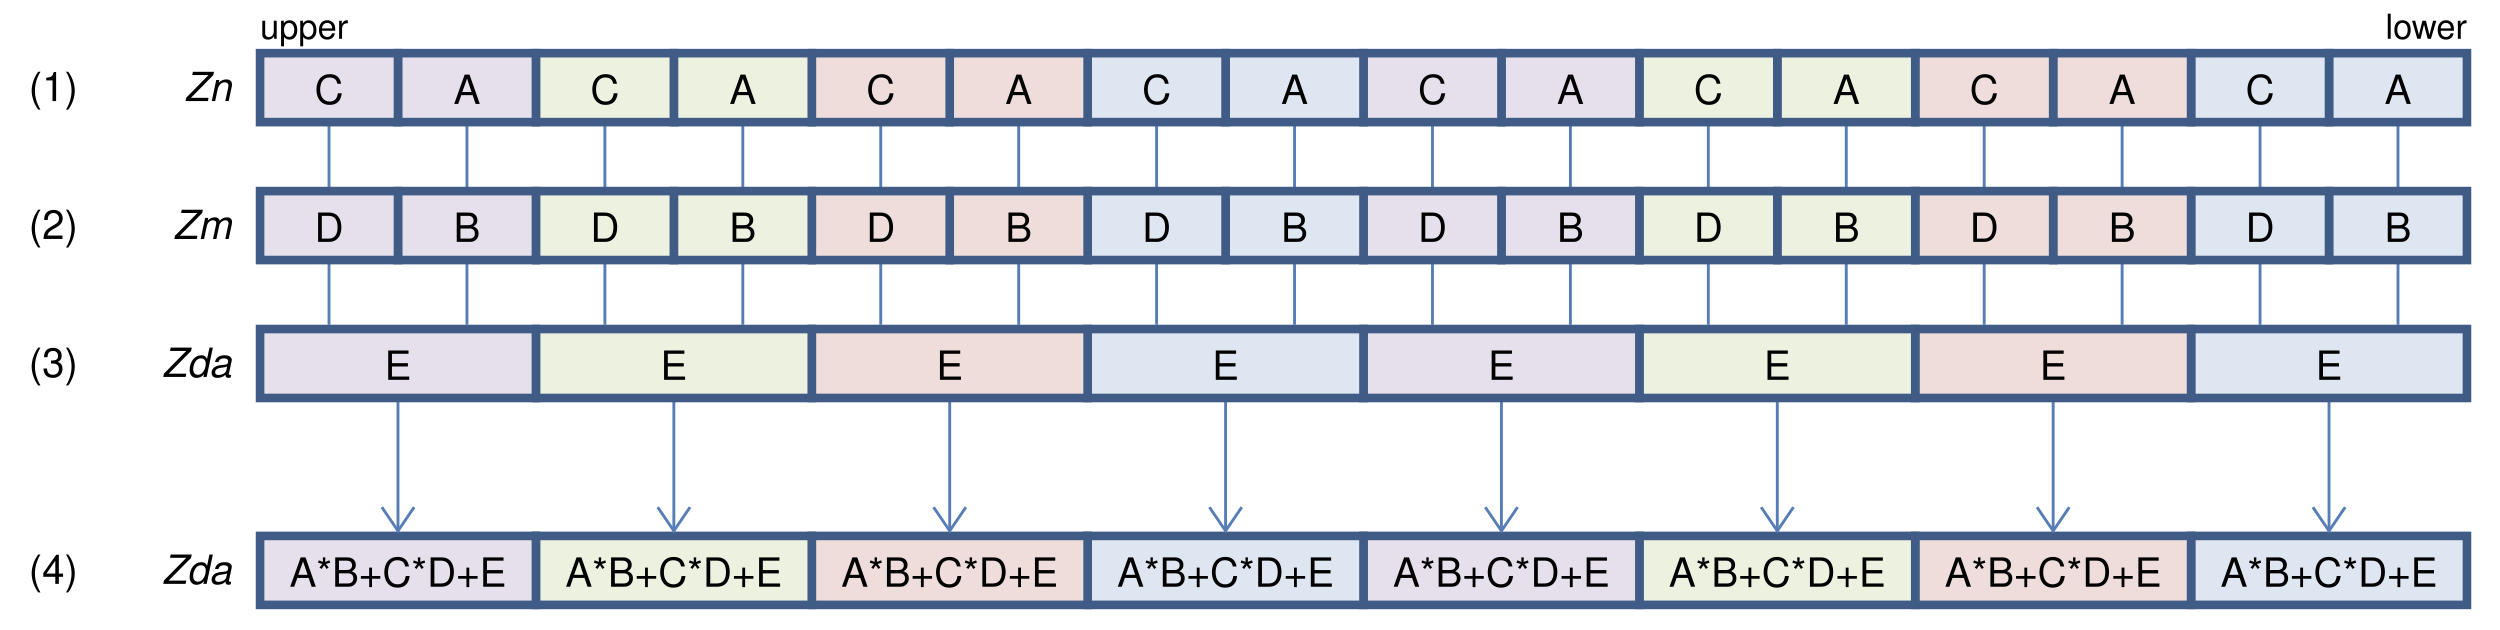
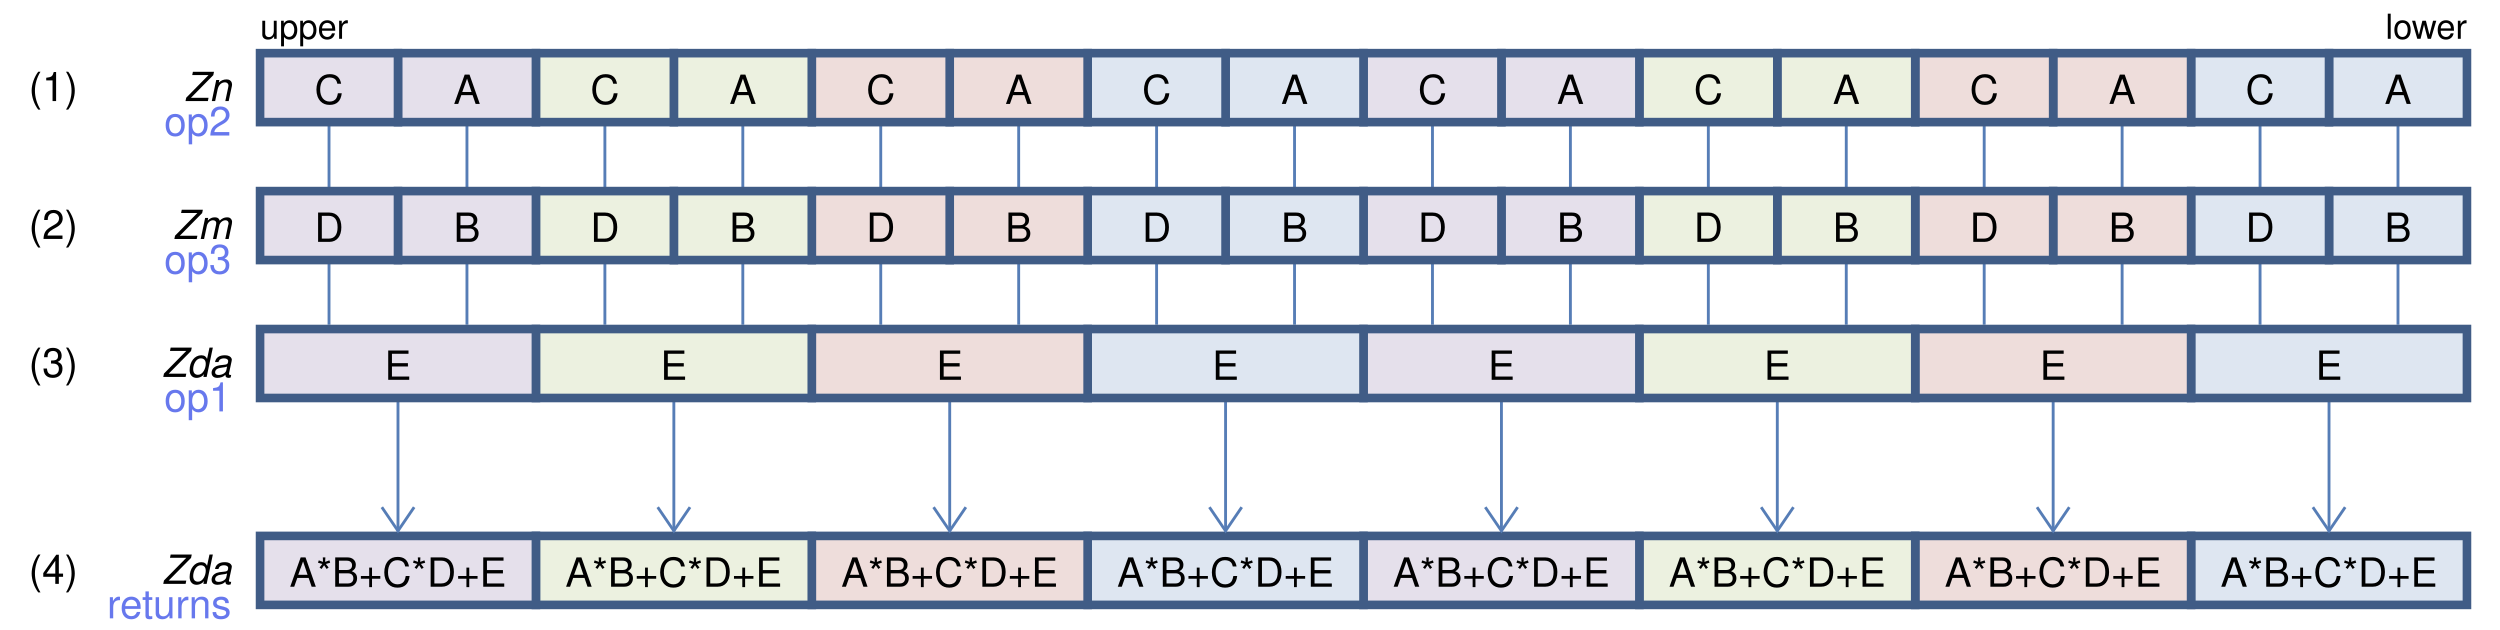
<svg xmlns="http://www.w3.org/2000/svg" viewBox="0 0 870 219">
  <style>
.label { font: 14px Helvetica; dominant-baseline: middle; text-anchor: middle; }
.title-left { font: 12px Helvetica; dominant-baseline: middle; }
.title-right { font: 12px Helvetica; dominant-baseline: middle; text-anchor: end; }
.title-intrinsic { font: 12px Helvetica; dominant-baseline: middle; text-anchor: middle; fill: #6778ED; }
.title { font: 12px Helvetica; dominant-baseline: middle; text-anchor: middle; }
.title-unused { font: 12px Helvetica; dominant-baseline: middle; text-anchor: middle; fill: #AAA; }
.register-name { font: 14px Helvetica; dominant-baseline: middle; text-anchor: end; font-style: italic; }
.memory-name { font: 14px Helvetica; dominant-baseline: middle; text-anchor: end; }
.register-number { font: 14px Helvetica; dominant-baseline: middle; text-anchor: start; }
.intrinsic-name { font: 14px Helvetica; dominant-baseline: middle; text-anchor: end; fill: #6778ED; }
.intrinsic-color { fill: #6778ED; }
.small-label { font: 12px Helvetica; dominant-baseline: middle; text-anchor: middle; }
.label-10px { font: 10px Helvetica; dominant-baseline: middle; text-anchor: middle; }
.smaller-label { font: 9px Helvetica; dominant-baseline: middle; text-anchor: middle; }
.label-6px { font: 6px Helvetica; dominant-baseline: middle; text-anchor: middle; }
.label-7px { font: 7px Helvetica; dominant-baseline: middle; text-anchor: middle; }
.unused { fill: #AAA; }
.dim { fill: #888; }
</style>
  <defs>
    <marker id="arrowhead" markerWidth="10.75" markerHeight="24.5" refX="9.0" refY="6.125" orient="auto">
      <polyline points="0.5 0.5, 8.75 6.125, 0.5 11.75" stroke="#567DB6" stroke-width="1" fill="none" />
    </marker>
  </defs>
  <line stroke="#567DB6" stroke-width="1" x1="810.5" x2="810.5" y1="139.5" y2="185" />
  <line stroke="#567DB6" stroke-width="1" x1="714.5" x2="714.5" y1="139.5" y2="185" />
  <line stroke="#567DB6" stroke-width="1" x1="618.5" x2="618.5" y1="139.5" y2="185" />
  <line stroke="#567DB6" stroke-width="1" x1="522.5" x2="522.5" y1="139.5" y2="185" />
  <line stroke="#567DB6" stroke-width="1" x1="426.5" x2="426.5" y1="139.5" y2="185" />
  <line stroke="#567DB6" stroke-width="1" x1="330.5" x2="330.5" y1="139.5" y2="185" />
  <line stroke="#567DB6" stroke-width="1" x1="234.5" x2="234.5" y1="139.5" y2="185" />
  <line stroke="#567DB6" stroke-width="1" x1="138.5" x2="138.5" y1="139.5" y2="185" />
  <line stroke="#567DB6" stroke-width="1" x1="834.5" x2="834.5" y1="43.5" y2="65.5" />
  <line stroke="#567DB6" stroke-width="1" x1="834.5" x2="834.5" y1="91.5" y2="113" />
  <line stroke="#567DB6" stroke-width="1" x1="786.5" x2="786.5" y1="43.5" y2="65.5" />
  <line stroke="#567DB6" stroke-width="1" x1="786.5" x2="786.5" y1="91.5" y2="113" />
  <line stroke="#567DB6" stroke-width="1" x1="738.5" x2="738.5" y1="43.5" y2="65.5" />
  <line stroke="#567DB6" stroke-width="1" x1="738.5" x2="738.5" y1="91.5" y2="113" />
  <line stroke="#567DB6" stroke-width="1" x1="690.5" x2="690.5" y1="43.5" y2="65.5" />
  <line stroke="#567DB6" stroke-width="1" x1="690.5" x2="690.5" y1="91.5" y2="113" />
  <line stroke="#567DB6" stroke-width="1" x1="642.5" x2="642.5" y1="43.5" y2="65.5" />
  <line stroke="#567DB6" stroke-width="1" x1="642.5" x2="642.5" y1="91.5" y2="113" />
  <line stroke="#567DB6" stroke-width="1" x1="594.5" x2="594.5" y1="43.5" y2="65.5" />
  <line stroke="#567DB6" stroke-width="1" x1="594.5" x2="594.5" y1="91.5" y2="113" />
  <line stroke="#567DB6" stroke-width="1" x1="546.5" x2="546.5" y1="43.5" y2="65.5" />
  <line stroke="#567DB6" stroke-width="1" x1="546.5" x2="546.5" y1="91.5" y2="113" />
  <line stroke="#567DB6" stroke-width="1" x1="498.5" x2="498.5" y1="43.5" y2="65.5" />
  <line stroke="#567DB6" stroke-width="1" x1="498.5" x2="498.5" y1="91.5" y2="113" />
  <line stroke="#567DB6" stroke-width="1" x1="450.5" x2="450.5" y1="43.5" y2="65.5" />
  <line stroke="#567DB6" stroke-width="1" x1="450.5" x2="450.5" y1="91.5" y2="113" />
  <line stroke="#567DB6" stroke-width="1" x1="402.5" x2="402.5" y1="43.5" y2="65.5" />
  <line stroke="#567DB6" stroke-width="1" x1="402.5" x2="402.5" y1="91.5" y2="113" />
  <line stroke="#567DB6" stroke-width="1" x1="354.5" x2="354.5" y1="43.5" y2="65.5" />
  <line stroke="#567DB6" stroke-width="1" x1="354.5" x2="354.5" y1="91.5" y2="113" />
  <line stroke="#567DB6" stroke-width="1" x1="306.5" x2="306.5" y1="43.5" y2="65.5" />
  <line stroke="#567DB6" stroke-width="1" x1="306.5" x2="306.5" y1="91.5" y2="113" />
  <line stroke="#567DB6" stroke-width="1" x1="258.5" x2="258.5" y1="43.5" y2="65.5" />
  <line stroke="#567DB6" stroke-width="1" x1="258.5" x2="258.5" y1="91.5" y2="113" />
  <line stroke="#567DB6" stroke-width="1" x1="210.5" x2="210.5" y1="43.5" y2="65.5" />
  <line stroke="#567DB6" stroke-width="1" x1="210.5" x2="210.5" y1="91.5" y2="113" />
  <line stroke="#567DB6" stroke-width="1" x1="162.5" x2="162.5" y1="43.5" y2="65.5" />
  <line stroke="#567DB6" stroke-width="1" x1="162.5" x2="162.5" y1="91.5" y2="113" />
  <line stroke="#567DB6" stroke-width="1" x1="114.5" x2="114.5" y1="43.5" y2="65.5" />
  <line stroke="#567DB6" stroke-width="1" x1="114.5" x2="114.5" y1="91.5" y2="113" />
  <text class="title-left" x="90.5" y="9.5">upper</text>
  <text class="title-right" x="858.5" y="9.5">lower</text>
  <rect fill="#DEE6F1" height="24" width="48" x="810.5" y="18.5" />
  <rect fill="none" height="24" stroke="#405C86" stroke-width="3" width="48" x="810.5" y="18.5" />
  <text class="label" x="834.5" y="31.5">A</text>
  <rect fill="#DEE6F1" height="24" width="48" x="762.5" y="18.5" />
  <rect fill="none" height="24" stroke="#405C86" stroke-width="3" width="48" x="762.5" y="18.5" />
  <text class="label" x="786.5" y="31.5">C</text>
  <rect fill="#EEDDDB" height="24" width="48" x="714.5" y="18.5" />
  <rect fill="none" height="24" stroke="#405C86" stroke-width="3" width="48" x="714.5" y="18.5" />
  <text class="label" x="738.5" y="31.5">A</text>
  <rect fill="#EEDDDB" height="24" width="48" x="666.5" y="18.5" />
  <rect fill="none" height="24" stroke="#405C86" stroke-width="3" width="48" x="666.5" y="18.5" />
  <text class="label" x="690.5" y="31.5">C</text>
  <rect fill="#ECF1E0" height="24" width="48" x="618.5" y="18.5" />
  <rect fill="none" height="24" stroke="#405C86" stroke-width="3" width="48" x="618.5" y="18.5" />
  <text class="label" x="642.5" y="31.5">A</text>
  <rect fill="#ECF1E0" height="24" width="48" x="570.5" y="18.5" />
  <rect fill="none" height="24" stroke="#405C86" stroke-width="3" width="48" x="570.5" y="18.5" />
  <text class="label" x="594.5" y="31.5">C</text>
  <rect fill="#E5E0EB" height="24" width="48" x="522.5" y="18.5" />
  <rect fill="none" height="24" stroke="#405C86" stroke-width="3" width="48" x="522.5" y="18.5" />
  <text class="label" x="546.5" y="31.5">A</text>
  <rect fill="#E5E0EB" height="24" width="48" x="474.5" y="18.5" />
  <rect fill="none" height="24" stroke="#405C86" stroke-width="3" width="48" x="474.5" y="18.5" />
  <text class="label" x="498.5" y="31.5">C</text>
  <rect fill="#DEE6F1" height="24" width="48" x="426.5" y="18.5" />
  <rect fill="none" height="24" stroke="#405C86" stroke-width="3" width="48" x="426.5" y="18.5" />
  <text class="label" x="450.5" y="31.5">A</text>
  <rect fill="#DEE6F1" height="24" width="48" x="378.5" y="18.5" />
  <rect fill="none" height="24" stroke="#405C86" stroke-width="3" width="48" x="378.5" y="18.5" />
  <text class="label" x="402.5" y="31.5">C</text>
  <rect fill="#EEDDDB" height="24" width="48" x="330.5" y="18.5" />
  <rect fill="none" height="24" stroke="#405C86" stroke-width="3" width="48" x="330.5" y="18.5" />
  <text class="label" x="354.5" y="31.5">A</text>
  <rect fill="#EEDDDB" height="24" width="48" x="282.5" y="18.5" />
  <rect fill="none" height="24" stroke="#405C86" stroke-width="3" width="48" x="282.5" y="18.5" />
  <text class="label" x="306.5" y="31.5">C</text>
  <rect fill="#ECF1E0" height="24" width="48" x="234.5" y="18.5" />
  <rect fill="none" height="24" stroke="#405C86" stroke-width="3" width="48" x="234.5" y="18.5" />
  <text class="label" x="258.5" y="31.5">A</text>
  <rect fill="#ECF1E0" height="24" width="48" x="186.5" y="18.5" />
  <rect fill="none" height="24" stroke="#405C86" stroke-width="3" width="48" x="186.5" y="18.5" />
  <text class="label" x="210.5" y="31.5">C</text>
  <rect fill="#E5E0EB" height="24" width="48" x="138.5" y="18.5" />
  <rect fill="none" height="24" stroke="#405C86" stroke-width="3" width="48" x="138.5" y="18.5" />
  <text class="label" x="162.5" y="31.5">A</text>
  <rect fill="#E5E0EB" height="24" width="48" x="90.5" y="18.5" />
  <rect fill="none" height="24" stroke="#405C86" stroke-width="3" width="48" x="90.5" y="18.5" />
  <text class="label" x="114.5" y="31.5">C</text>
  <text class="register-name" x="80.5" y="30.5">Zn</text>
+   <text class="intrinsic-name" x="80.5" y="42.5">op2</text>
  <text class="register-number" x="10" y="30.5">(1)</text>
  <rect fill="#DEE6F1" height="24" width="48" x="810.5" y="66.5" />
  <rect fill="none" height="24" stroke="#405C86" stroke-width="3" width="48" x="810.5" y="66.5" />
  <text class="label" x="834.5" y="79.5">B</text>
  <rect fill="#DEE6F1" height="24" width="48" x="762.5" y="66.5" />
  <rect fill="none" height="24" stroke="#405C86" stroke-width="3" width="48" x="762.5" y="66.5" />
  <text class="label" x="786.5" y="79.5">D</text>
  <rect fill="#EEDDDB" height="24" width="48" x="714.5" y="66.5" />
  <rect fill="none" height="24" stroke="#405C86" stroke-width="3" width="48" x="714.5" y="66.5" />
  <text class="label" x="738.5" y="79.5">B</text>
  <rect fill="#EEDDDB" height="24" width="48" x="666.5" y="66.5" />
  <rect fill="none" height="24" stroke="#405C86" stroke-width="3" width="48" x="666.5" y="66.5" />
  <text class="label" x="690.5" y="79.5">D</text>
  <rect fill="#ECF1E0" height="24" width="48" x="618.5" y="66.5" />
  <rect fill="none" height="24" stroke="#405C86" stroke-width="3" width="48" x="618.5" y="66.5" />
  <text class="label" x="642.5" y="79.5">B</text>
  <rect fill="#ECF1E0" height="24" width="48" x="570.5" y="66.5" />
  <rect fill="none" height="24" stroke="#405C86" stroke-width="3" width="48" x="570.5" y="66.5" />
  <text class="label" x="594.5" y="79.5">D</text>
  <rect fill="#E5E0EB" height="24" width="48" x="522.5" y="66.5" />
  <rect fill="none" height="24" stroke="#405C86" stroke-width="3" width="48" x="522.5" y="66.5" />
  <text class="label" x="546.5" y="79.5">B</text>
  <rect fill="#E5E0EB" height="24" width="48" x="474.5" y="66.5" />
  <rect fill="none" height="24" stroke="#405C86" stroke-width="3" width="48" x="474.5" y="66.5" />
  <text class="label" x="498.5" y="79.5">D</text>
  <rect fill="#DEE6F1" height="24" width="48" x="426.5" y="66.5" />
  <rect fill="none" height="24" stroke="#405C86" stroke-width="3" width="48" x="426.5" y="66.5" />
  <text class="label" x="450.5" y="79.5">B</text>
  <rect fill="#DEE6F1" height="24" width="48" x="378.5" y="66.5" />
  <rect fill="none" height="24" stroke="#405C86" stroke-width="3" width="48" x="378.5" y="66.5" />
  <text class="label" x="402.5" y="79.5">D</text>
  <rect fill="#EEDDDB" height="24" width="48" x="330.5" y="66.5" />
  <rect fill="none" height="24" stroke="#405C86" stroke-width="3" width="48" x="330.5" y="66.5" />
  <text class="label" x="354.5" y="79.5">B</text>
  <rect fill="#EEDDDB" height="24" width="48" x="282.5" y="66.5" />
  <rect fill="none" height="24" stroke="#405C86" stroke-width="3" width="48" x="282.5" y="66.5" />
  <text class="label" x="306.5" y="79.5">D</text>
  <rect fill="#ECF1E0" height="24" width="48" x="234.5" y="66.5" />
  <rect fill="none" height="24" stroke="#405C86" stroke-width="3" width="48" x="234.5" y="66.5" />
  <text class="label" x="258.5" y="79.5">B</text>
  <rect fill="#ECF1E0" height="24" width="48" x="186.5" y="66.5" />
  <rect fill="none" height="24" stroke="#405C86" stroke-width="3" width="48" x="186.5" y="66.5" />
  <text class="label" x="210.5" y="79.5">D</text>
  <rect fill="#E5E0EB" height="24" width="48" x="138.5" y="66.5" />
  <rect fill="none" height="24" stroke="#405C86" stroke-width="3" width="48" x="138.5" y="66.5" />
  <text class="label" x="162.5" y="79.5">B</text>
  <rect fill="#E5E0EB" height="24" width="48" x="90.5" y="66.5" />
  <rect fill="none" height="24" stroke="#405C86" stroke-width="3" width="48" x="90.5" y="66.5" />
  <text class="label" x="114.5" y="79.5">D</text>
  <text class="register-name" x="80.5" y="78.5">Zm</text>
+   <text class="intrinsic-name" x="80.5" y="90.5">op3</text>
  <text class="register-number" x="10" y="78.5">(2)</text>
  <rect fill="#DEE6F1" height="24" width="96" x="762.5" y="114.5" />
  <rect fill="none" height="24" stroke="#405C86" stroke-width="3" width="96" x="762.5" y="114.5" />
  <text class="label" x="810.5" y="127.5">E</text>
  <rect fill="#EEDDDB" height="24" width="96" x="666.5" y="114.5" />
  <rect fill="none" height="24" stroke="#405C86" stroke-width="3" width="96" x="666.5" y="114.5" />
  <text class="label" x="714.5" y="127.5">E</text>
  <rect fill="#ECF1E0" height="24" width="96" x="570.5" y="114.5" />
  <rect fill="none" height="24" stroke="#405C86" stroke-width="3" width="96" x="570.5" y="114.5" />
  <text class="label" x="618.5" y="127.5">E</text>
  <rect fill="#E5E0EB" height="24" width="96" x="474.5" y="114.5" />
  <rect fill="none" height="24" stroke="#405C86" stroke-width="3" width="96" x="474.5" y="114.5" />
  <text class="label" x="522.5" y="127.5">E</text>
  <rect fill="#DEE6F1" height="24" width="96" x="378.5" y="114.5" />
  <rect fill="none" height="24" stroke="#405C86" stroke-width="3" width="96" x="378.5" y="114.5" />
  <text class="label" x="426.5" y="127.5">E</text>
  <rect fill="#EEDDDB" height="24" width="96" x="282.5" y="114.5" />
  <rect fill="none" height="24" stroke="#405C86" stroke-width="3" width="96" x="282.5" y="114.5" />
  <text class="label" x="330.5" y="127.5">E</text>
  <rect fill="#ECF1E0" height="24" width="96" x="186.5" y="114.5" />
  <rect fill="none" height="24" stroke="#405C86" stroke-width="3" width="96" x="186.5" y="114.5" />
  <text class="label" x="234.5" y="127.5">E</text>
  <rect fill="#E5E0EB" height="24" width="96" x="90.5" y="114.5" />
  <rect fill="none" height="24" stroke="#405C86" stroke-width="3" width="96" x="90.5" y="114.5" />
  <text class="label" x="138.5" y="127.5">E</text>
  <text class="register-name" x="80.5" y="126.5">Zda</text>
+   <text class="intrinsic-name" x="80.5" y="138.5">op1</text>
  <text class="register-number" x="10" y="126.5">(3)</text>
  <rect fill="#DEE6F1" height="24" width="96" x="762.5" y="186.5" />
  <rect fill="none" height="24" stroke="#405C86" stroke-width="3" width="96" x="762.5" y="186.5" />
  <text class="label" x="810.5" y="199.5">A*B+C*D+E</text>
  <rect fill="#EEDDDB" height="24" width="96" x="666.5" y="186.5" />
  <rect fill="none" height="24" stroke="#405C86" stroke-width="3" width="96" x="666.5" y="186.5" />
  <text class="label" x="714.5" y="199.5">A*B+C*D+E</text>
  <rect fill="#ECF1E0" height="24" width="96" x="570.5" y="186.5" />
  <rect fill="none" height="24" stroke="#405C86" stroke-width="3" width="96" x="570.5" y="186.5" />
  <text class="label" x="618.5" y="199.5">A*B+C*D+E</text>
  <rect fill="#E5E0EB" height="24" width="96" x="474.5" y="186.5" />
  <rect fill="none" height="24" stroke="#405C86" stroke-width="3" width="96" x="474.5" y="186.5" />
  <text class="label" x="522.5" y="199.5">A*B+C*D+E</text>
  <rect fill="#DEE6F1" height="24" width="96" x="378.5" y="186.5" />
  <rect fill="none" height="24" stroke="#405C86" stroke-width="3" width="96" x="378.5" y="186.5" />
  <text class="label" x="426.5" y="199.5">A*B+C*D+E</text>
  <rect fill="#EEDDDB" height="24" width="96" x="282.5" y="186.5" />
  <rect fill="none" height="24" stroke="#405C86" stroke-width="3" width="96" x="282.5" y="186.5" />
  <text class="label" x="330.5" y="199.5">A*B+C*D+E</text>
  <rect fill="#ECF1E0" height="24" width="96" x="186.5" y="186.5" />
  <rect fill="none" height="24" stroke="#405C86" stroke-width="3" width="96" x="186.5" y="186.5" />
  <text class="label" x="234.5" y="199.5">A*B+C*D+E</text>
  <rect fill="#E5E0EB" height="24" width="96" x="90.5" y="186.5" />
  <rect fill="none" height="24" stroke="#405C86" stroke-width="3" width="96" x="90.5" y="186.5" />
  <text class="label" x="138.5" y="199.5">A*B+C*D+E</text>
  <text class="register-name" x="80.5" y="198.5">Zda</text>
+   <text class="intrinsic-name" x="80.5" y="210.5">returns</text>
  <text class="register-number" x="10" y="198.5">(4)</text>
  <line marker-end="url(#arrowhead)" stroke="none" x1="810.5" x2="810.5" y1="139.5" y2="185" />
  <line marker-end="url(#arrowhead)" stroke="none" x1="714.5" x2="714.5" y1="139.5" y2="185" />
  <line marker-end="url(#arrowhead)" stroke="none" x1="618.5" x2="618.5" y1="139.5" y2="185" />
  <line marker-end="url(#arrowhead)" stroke="none" x1="522.5" x2="522.5" y1="139.5" y2="185" />
  <line marker-end="url(#arrowhead)" stroke="none" x1="426.5" x2="426.5" y1="139.5" y2="185" />
  <line marker-end="url(#arrowhead)" stroke="none" x1="330.5" x2="330.5" y1="139.5" y2="185" />
  <line marker-end="url(#arrowhead)" stroke="none" x1="234.5" x2="234.5" y1="139.5" y2="185" />
  <line marker-end="url(#arrowhead)" stroke="none" x1="138.5" x2="138.5" y1="139.5" y2="185" />
</svg>
